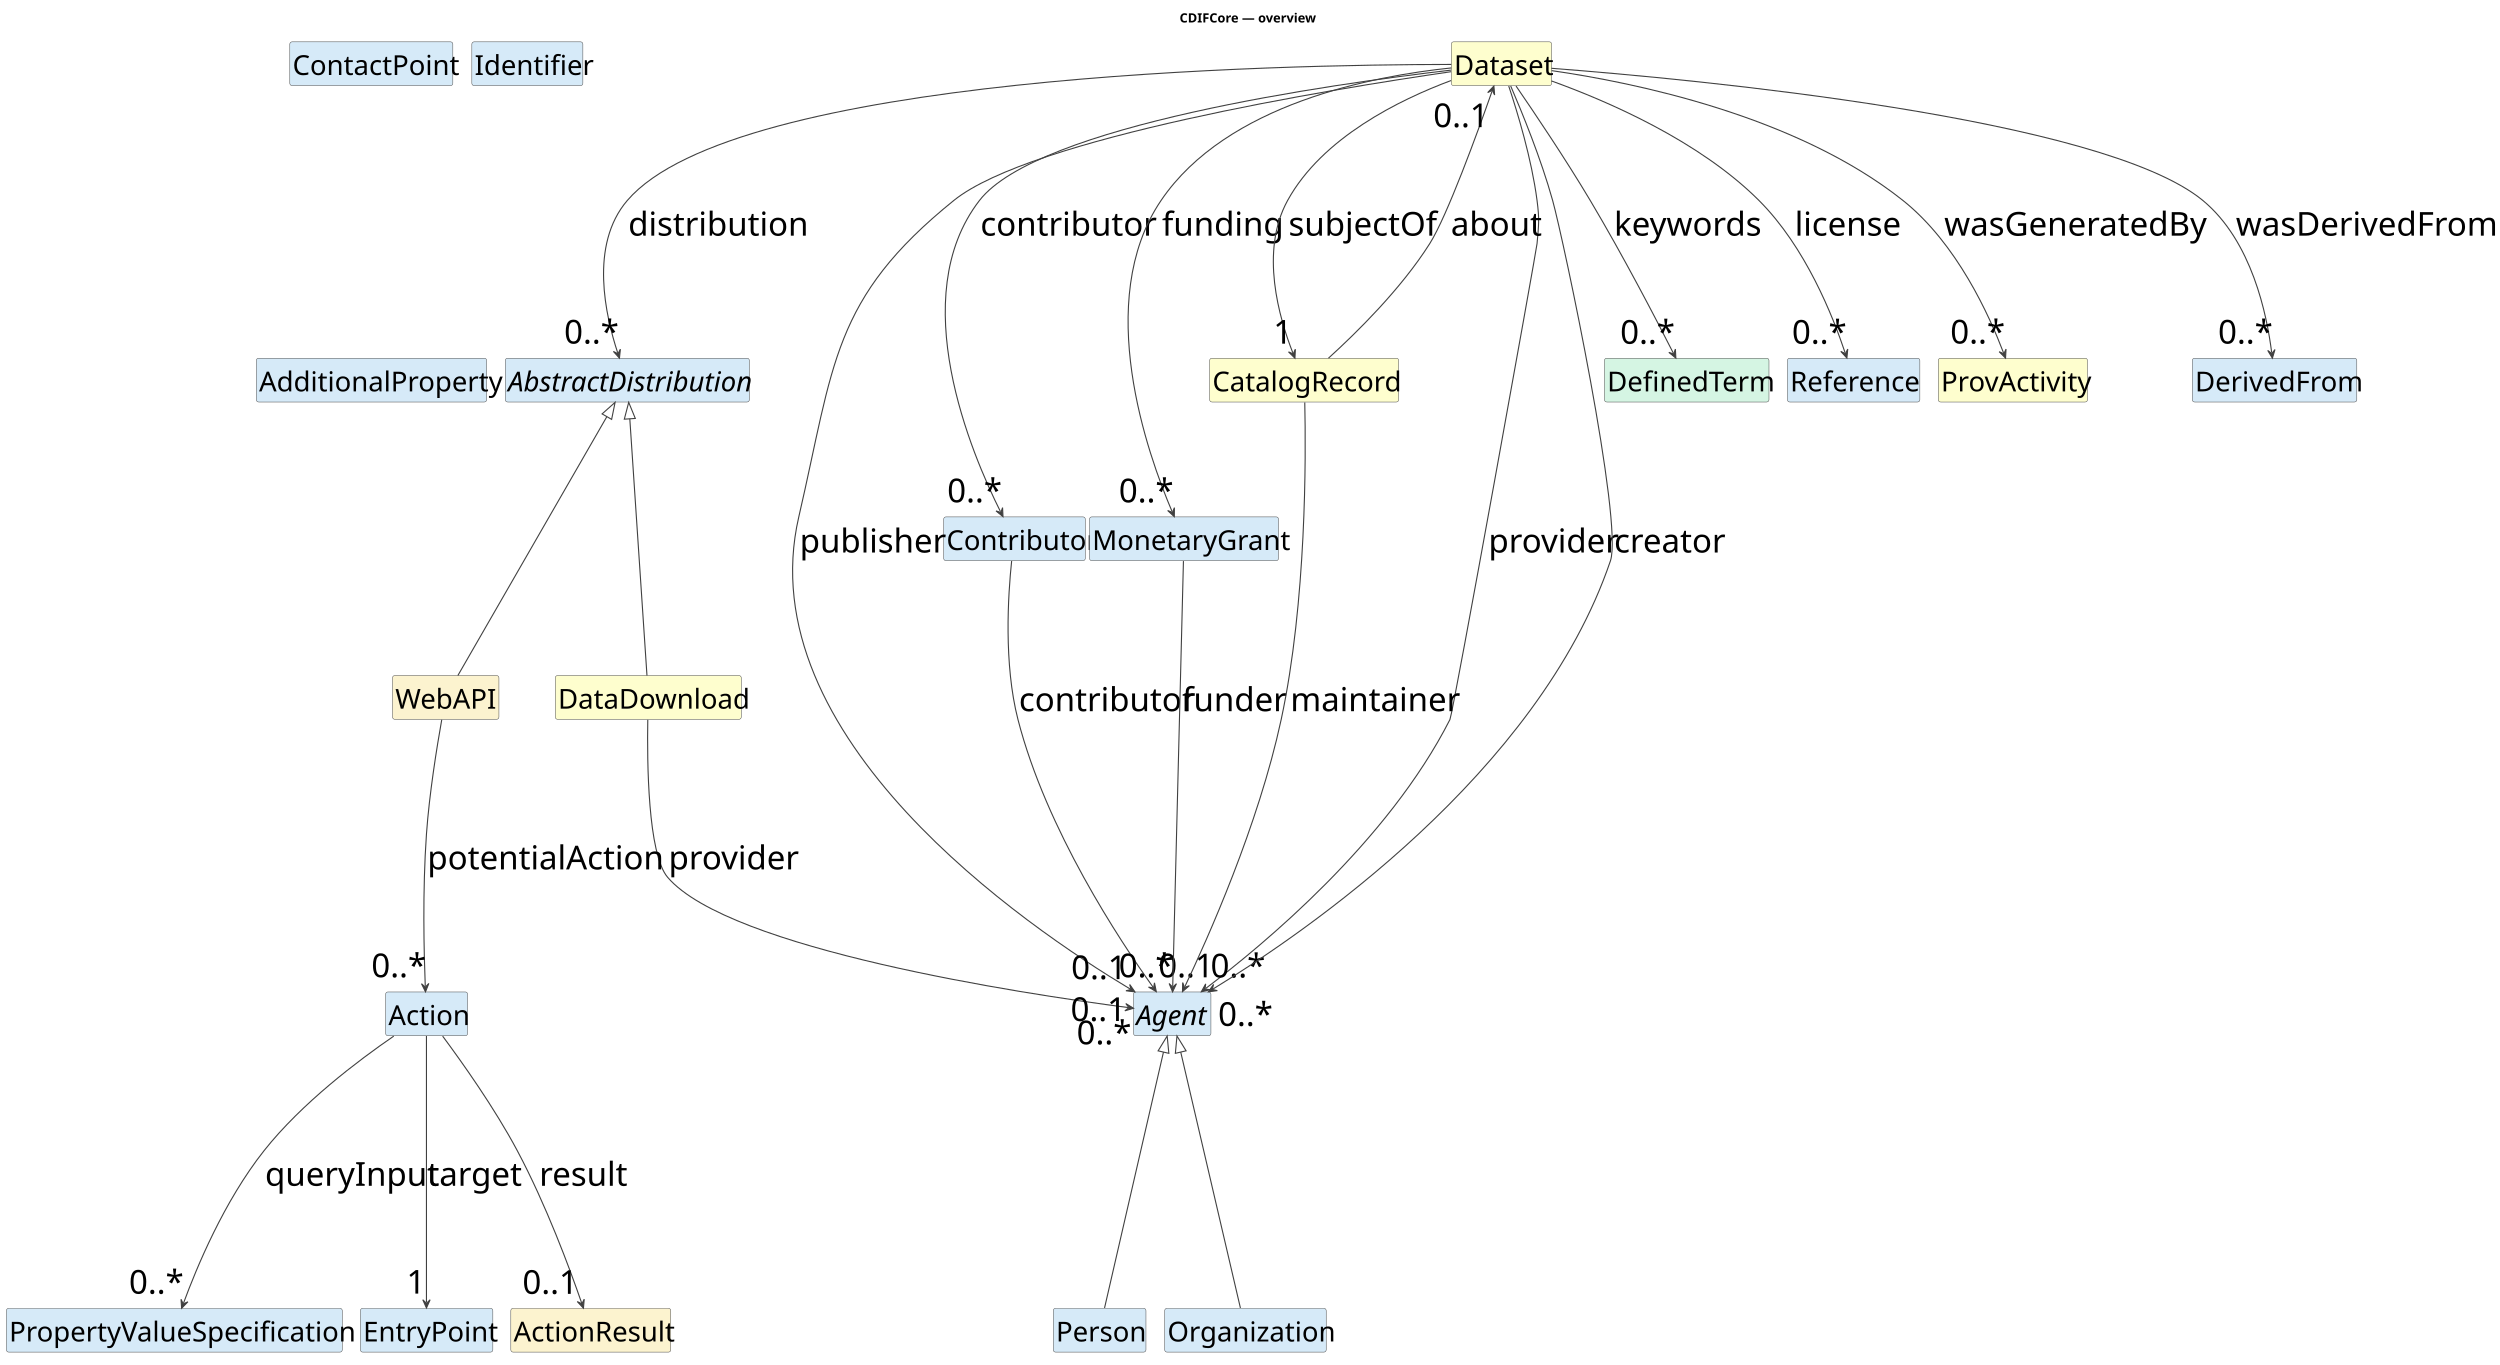
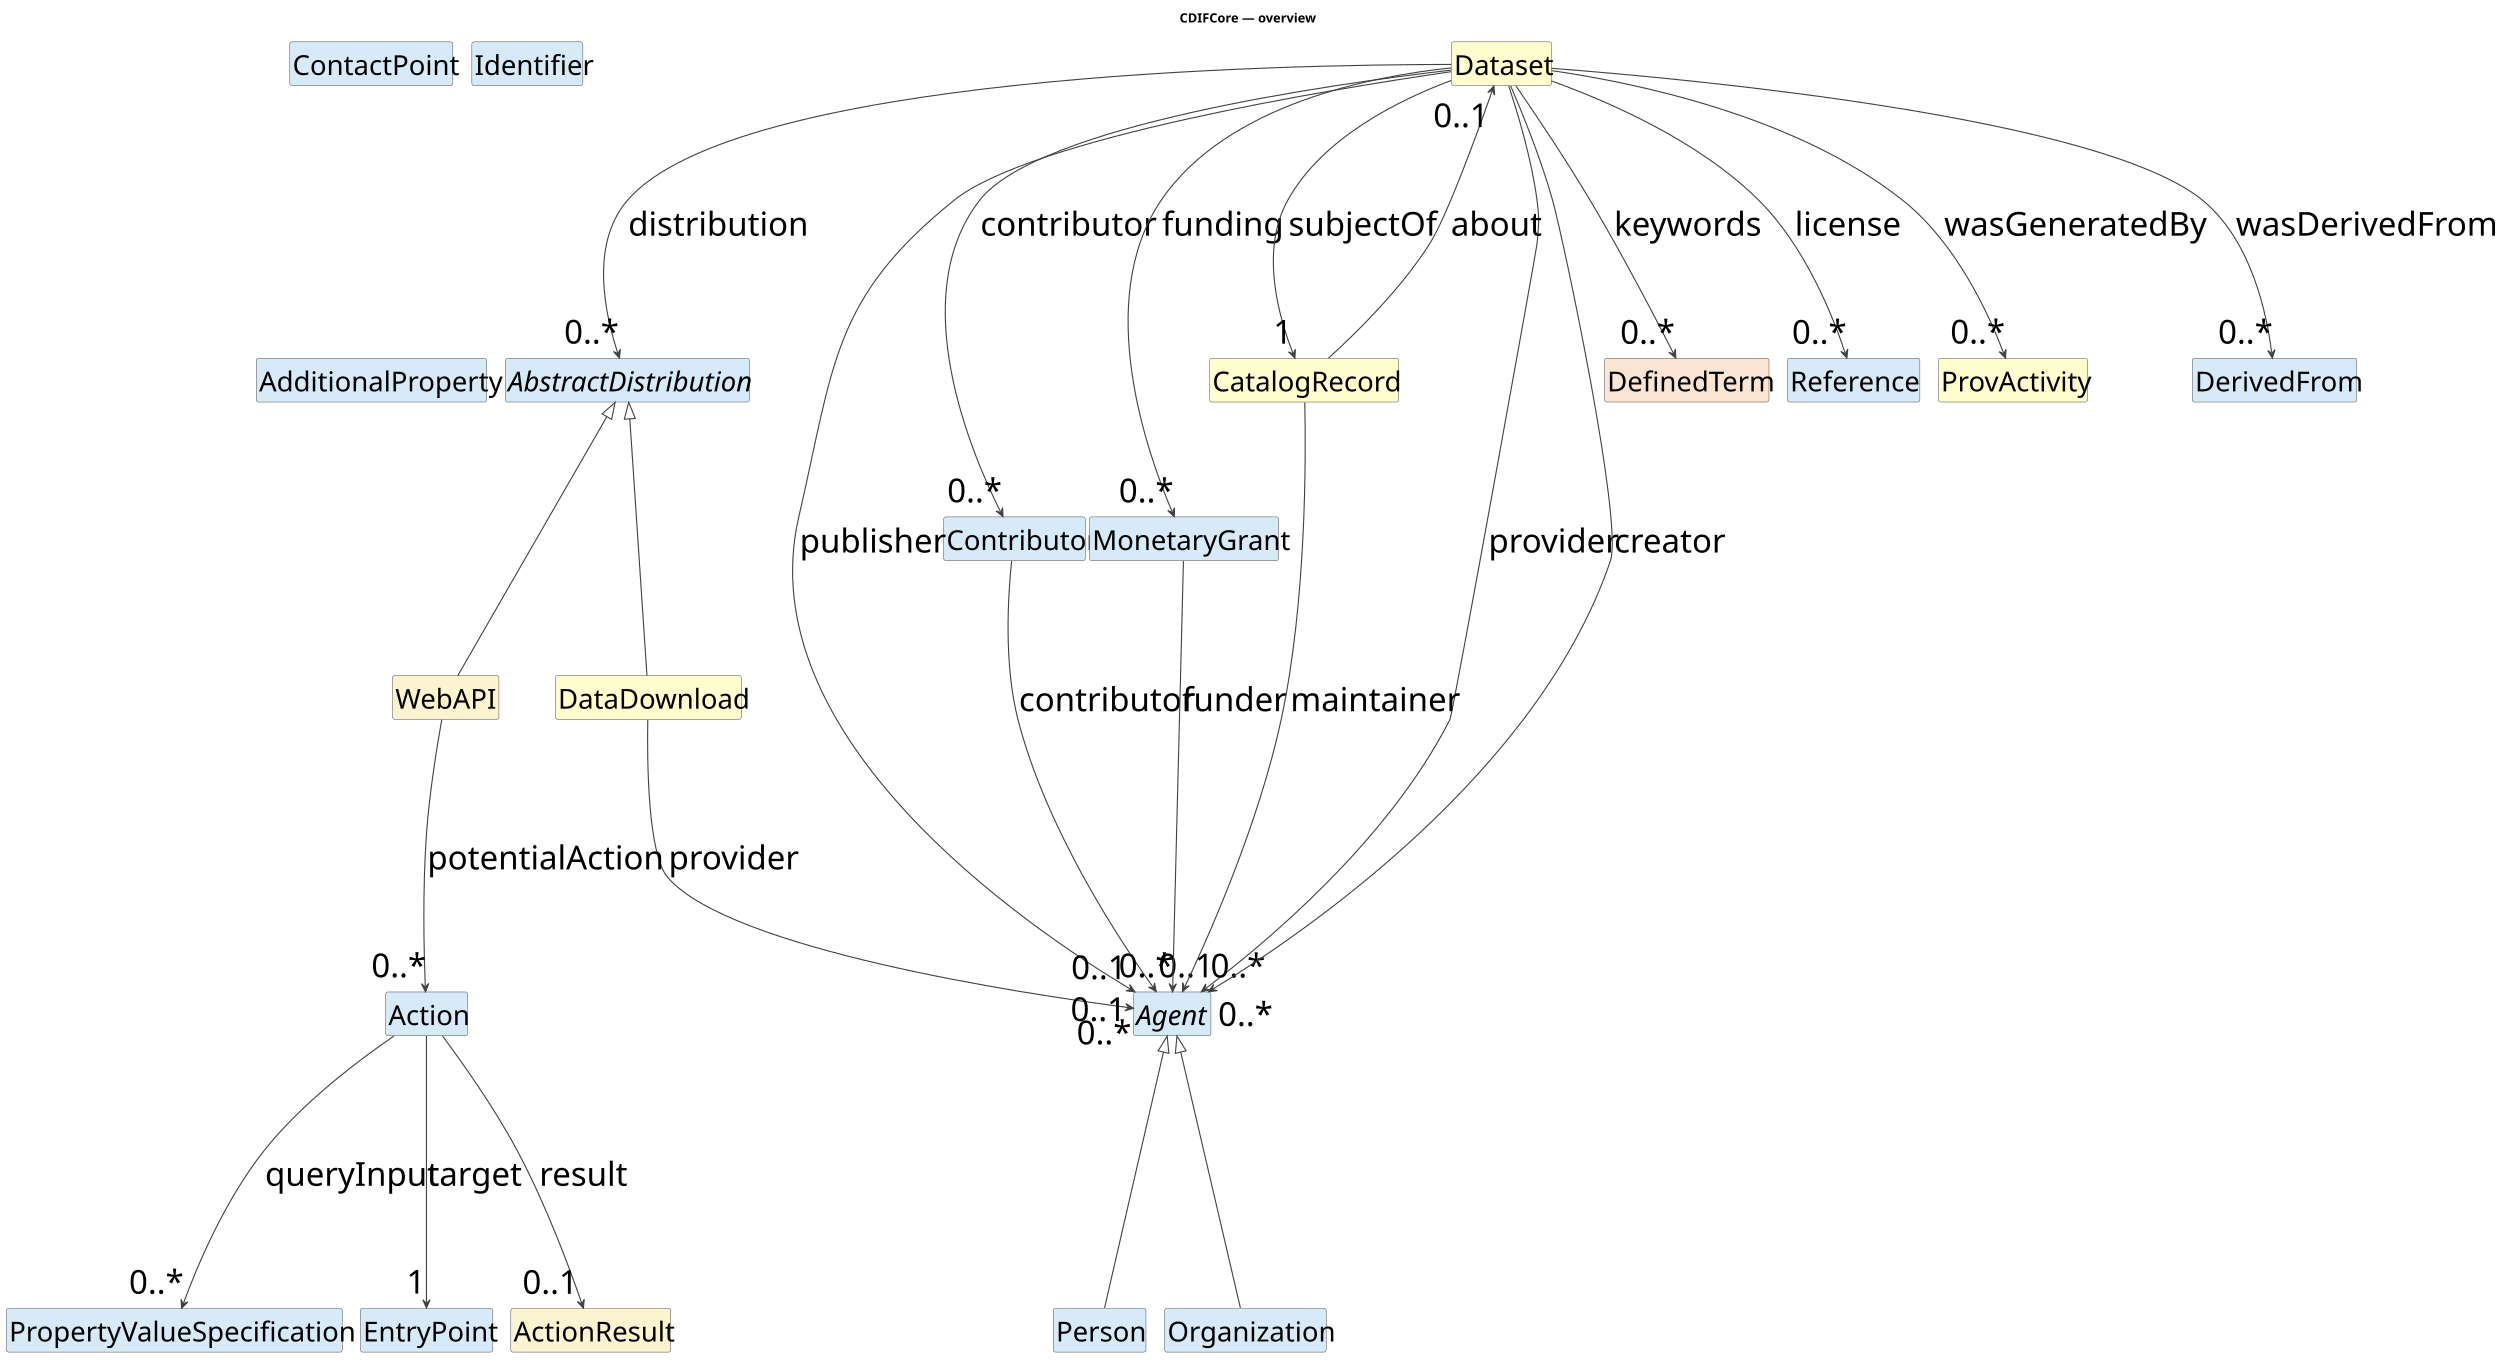
<svg xmlns="http://www.w3.org/2000/svg" contentStyleType="text/css" data-diagram-type="CLASS" height="1488px" preserveAspectRatio="none" style="width:2726px;height:1488px;background:#FFFFFF;" version="1.1" viewBox="0 0 2726 1488" width="2726px" zoomAndPan="magnify">
  <defs />
  <g>
    <g class="title" data-source-line="1">
      <text fill="#000000" font-family="sans-serif" font-size="14" font-weight="700" lengthAdjust="spacing" textLength="146.699" x="1286.179" y="24.533">CDIFCore — overview</text>
    </g>
    <g class="entity" data-qualified-name="Dataset" data-source-line="16" id="ent0002">
      <rect fill="#FEFECE" height="47.734" rx="2.5" ry="2.5" style="stroke:#404040;stroke-width:0.5;" width="109.389" x="1582.5" y="45.609" />
      <text fill="#000000" font-family="sans-serif" font-size="30" lengthAdjust="spacing" textLength="103.389" x="1585.5" y="81.752">Dataset</text>
    </g>
    <g class="entity" data-qualified-name="AbstractDistribution" data-source-line="17" id="ent0003">
      <rect fill="#D6EAF8" height="47.734" rx="2.5" ry="2.5" style="stroke:#404040;stroke-width:0.5;" width="266.098" x="551" y="390.609" />
      <text fill="#000000" font-family="sans-serif" font-size="30" font-style="italic" lengthAdjust="spacing" textLength="260.098" x="554" y="426.752">AbstractDistribution</text>
    </g>
    <g class="entity" data-qualified-name="DataDownload" data-source-line="18" id="ent0004">
      <rect fill="#FEFECE" height="47.734" rx="2.5" ry="2.5" style="stroke:#404040;stroke-width:0.5;" width="202.787" x="605.5" y="736.609" />
      <text fill="#000000" font-family="sans-serif" font-size="30" lengthAdjust="spacing" textLength="196.787" x="608.5" y="772.752">DataDownload</text>
    </g>
    <g class="entity" data-qualified-name="WebAPI" data-source-line="19" id="ent0005">
      <rect fill="#FCF3CF" height="47.734" rx="2.5" ry="2.5" style="stroke:#404040;stroke-width:0.5;" width="116.039" x="428" y="736.609" />
      <text fill="#000000" font-family="sans-serif" font-size="30" lengthAdjust="spacing" textLength="110.039" x="431" y="772.752">WebAPI</text>
    </g>
    <g class="entity" data-qualified-name="Action" data-source-line="20" id="ent0006">
      <rect fill="#D6EAF8" height="47.734" rx="2.5" ry="2.5" style="stroke:#404040;stroke-width:0.5;" width="89.379" x="420.5" y="1081.609" />
      <text fill="#000000" font-family="sans-serif" font-size="30" lengthAdjust="spacing" textLength="83.379" x="423.5" y="1117.752">Action</text>
    </g>
    <g class="entity" data-qualified-name="EntryPoint" data-source-line="21" id="ent0007">
      <rect fill="#D6EAF8" height="47.734" rx="2.5" ry="2.5" style="stroke:#404040;stroke-width:0.5;" width="144.398" x="393" y="1426.609" />
      <text fill="#000000" font-family="sans-serif" font-size="30" lengthAdjust="spacing" textLength="138.398" x="396" y="1462.752">EntryPoint</text>
    </g>
    <g class="entity" data-qualified-name="ActionResult" data-source-line="22" id="ent0008">
      <rect fill="#FCF3CF" height="47.734" rx="2.5" ry="2.5" style="stroke:#404040;stroke-width:0.5;" width="174.413" x="557" y="1426.609" />
      <text fill="#000000" font-family="sans-serif" font-size="30" lengthAdjust="spacing" textLength="168.413" x="560" y="1462.752">ActionResult</text>
    </g>
    <g class="entity" data-qualified-name="PropertyValueSpecification" data-source-line="23" id="ent0009">
      <rect fill="#D6EAF8" height="47.734" rx="2.5" ry="2.5" style="stroke:#404040;stroke-width:0.5;" width="366.205" x="7" y="1426.609" />
      <text fill="#000000" font-family="sans-serif" font-size="30" lengthAdjust="spacing" textLength="360.205" x="10" y="1462.752">PropertyValueSpecification</text>
    </g>
    <g class="entity" data-qualified-name="Agent" data-source-line="24" id="ent0010">
      <rect fill="#D6EAF8" height="47.734" rx="2.5" ry="2.5" style="stroke:#404040;stroke-width:0.5;" width="84.398" x="1236" y="1081.609" />
      <text fill="#000000" font-family="sans-serif" font-size="30" font-style="italic" lengthAdjust="spacing" textLength="78.398" x="1239" y="1117.752">Agent</text>
    </g>
    <g class="entity" data-qualified-name="Person" data-source-line="25" id="ent0011">
      <rect fill="#D6EAF8" height="47.734" rx="2.5" ry="2.5" style="stroke:#404040;stroke-width:0.5;" width="101.054" x="1148.5" y="1426.609" />
      <text fill="#000000" font-family="sans-serif" font-size="30" lengthAdjust="spacing" textLength="95.054" x="1151.5" y="1462.752">Person</text>
    </g>
    <g class="entity" data-qualified-name="ContactPoint" data-source-line="26" id="ent0012">
      <rect fill="#D6EAF8" height="47.734" rx="2.5" ry="2.5" style="stroke:#404040;stroke-width:0.5;" width="177.768" x="316" y="45.609" />
      <text fill="#000000" font-family="sans-serif" font-size="30" lengthAdjust="spacing" textLength="171.768" x="319" y="81.752">ContactPoint</text>
    </g>
    <g class="entity" data-qualified-name="Organization" data-source-line="27" id="ent0013">
      <rect fill="#D6EAF8" height="47.734" rx="2.5" ry="2.5" style="stroke:#404040;stroke-width:0.5;" width="176.098" x="1270" y="1426.609" />
      <text fill="#000000" font-family="sans-serif" font-size="30" lengthAdjust="spacing" textLength="170.098" x="1273" y="1462.752">Organization</text>
    </g>
    <g class="entity" data-qualified-name="Contributor" data-source-line="28" id="ent0014">
      <rect fill="#D6EAF8" height="47.734" rx="2.5" ry="2.5" style="stroke:#404040;stroke-width:0.5;" width="154.403" x="1029" y="563.609" />
      <text fill="#000000" font-family="sans-serif" font-size="30" lengthAdjust="spacing" textLength="148.403" x="1032" y="599.752">Contributor</text>
    </g>
    <g class="entity" data-qualified-name="DefinedTerm" data-source-line="29" id="ent0015">
-       <rect fill="#D5F5E3" height="47.734" rx="2.5" ry="2.5" style="stroke:#404040;stroke-width:0.5;" width="179.394" x="1749.5" y="390.609" />
+       <rect fill="#FAE5D3" height="47.734" rx="2.5" ry="2.5" style="stroke:#404040;stroke-width:0.5;" width="179.394" x="1749.5" y="390.609" />
      <text fill="#000000" font-family="sans-serif" font-size="30" lengthAdjust="spacing" textLength="173.394" x="1752.5" y="426.752">DefinedTerm</text>
    </g>
    <g class="entity" data-qualified-name="Identifier" data-source-line="30" id="ent0016">
      <rect fill="#D6EAF8" height="47.734" rx="2.5" ry="2.5" style="stroke:#404040;stroke-width:0.5;" width="121.064" x="514.5" y="45.609" />
      <text fill="#000000" font-family="sans-serif" font-size="30" lengthAdjust="spacing" textLength="115.064" x="517.5" y="81.752">Identifier</text>
    </g>
    <g class="entity" data-qualified-name="AdditionalProperty" data-source-line="31" id="ent0017">
      <rect fill="#D6EAF8" height="47.734" rx="2.5" ry="2.5" style="stroke:#404040;stroke-width:0.5;" width="251.142" x="279.5" y="390.609" />
      <text fill="#000000" font-family="sans-serif" font-size="30" lengthAdjust="spacing" textLength="245.142" x="282.5" y="426.752">AdditionalProperty</text>
    </g>
    <g class="entity" data-qualified-name="Reference" data-source-line="32" id="ent0018">
      <rect fill="#D6EAF8" height="47.734" rx="2.5" ry="2.5" style="stroke:#404040;stroke-width:0.5;" width="144.413" x="1949" y="390.609" />
      <text fill="#000000" font-family="sans-serif" font-size="30" lengthAdjust="spacing" textLength="138.413" x="1952" y="426.752">Reference</text>
    </g>
    <g class="entity" data-qualified-name="MonetaryGrant" data-source-line="33" id="ent0019">
      <rect fill="#D6EAF8" height="47.734" rx="2.5" ry="2.5" style="stroke:#404040;stroke-width:0.5;" width="206.083" x="1188" y="563.609" />
      <text fill="#000000" font-family="sans-serif" font-size="30" lengthAdjust="spacing" textLength="200.083" x="1191" y="599.752">MonetaryGrant</text>
    </g>
    <g class="entity" data-qualified-name="ProvActivity" data-source-line="34" id="ent0020">
      <rect fill="#FEFECE" height="47.734" rx="2.5" ry="2.5" style="stroke:#404040;stroke-width:0.5;" width="162.694" x="2113.5" y="390.609" />
      <text fill="#000000" font-family="sans-serif" font-size="30" lengthAdjust="spacing" textLength="156.694" x="2116.5" y="426.752">ProvActivity</text>
    </g>
    <g class="entity" data-qualified-name="DerivedFrom" data-source-line="35" id="ent0021">
      <rect fill="#D6EAF8" height="47.734" rx="2.5" ry="2.5" style="stroke:#404040;stroke-width:0.5;" width="179.364" x="2390.5" y="390.609" />
      <text fill="#000000" font-family="sans-serif" font-size="30" lengthAdjust="spacing" textLength="173.364" x="2393.5" y="426.752">DerivedFrom</text>
    </g>
    <g class="entity" data-qualified-name="CatalogRecord" data-source-line="36" id="ent0022">
      <rect fill="#FEFECE" height="47.734" rx="2.5" ry="2.5" style="stroke:#404040;stroke-width:0.5;" width="206.112" x="1319" y="390.609" />
      <text fill="#000000" font-family="sans-serif" font-size="30" lengthAdjust="spacing" textLength="200.112" x="1322" y="426.752">CatalogRecord</text>
    </g>
    <g class="link" data-entity-1="ent0003" data-entity-2="ent0004" data-link-type="extension" data-source-line="37" id="lnk23">
      <path codeLine="37" d="M686.741,456.669 C690.931,519.339 701.28,674.059 705.46,736.609" fill="none" id="AbstractDistribution-backto-DataDownload" style="stroke:#404040;stroke-width:1.2;" />
      <polygon fill="none" points="685.54,438.709,680.754,457.07,692.727,456.269,685.54,438.709" style="stroke:#404040;stroke-width:1.2;" />
    </g>
    <g class="link" data-entity-1="ent0003" data-entity-2="ent0005" data-link-type="extension" data-source-line="38" id="lnk24">
      <path codeLine="38" d="M661.721,454.31 C625.651,516.98 535.24,674.059 499.24,736.609" fill="none" id="AbstractDistribution-backto-WebAPI" style="stroke:#404040;stroke-width:1.2;" />
      <polygon fill="none" points="670.7,438.709,656.521,451.317,666.921,457.303,670.7,438.709" style="stroke:#404040;stroke-width:1.2;" />
    </g>
    <g class="link" data-entity-1="ent0010" data-entity-2="ent0011" data-link-type="extension" data-source-line="39" id="lnk25">
      <path codeLine="39" d="M1268.652,1147.19 C1254.302,1209.521 1218.84,1363.479 1204.39,1426.219" fill="none" id="Agent-backto-Person" style="stroke:#404040;stroke-width:1.2;" />
      <polygon fill="none" points="1272.69,1129.649,1262.804,1145.844,1274.499,1148.537,1272.69,1129.649" style="stroke:#404040;stroke-width:1.2;" />
    </g>
    <g class="link" data-entity-1="ent0010" data-entity-2="ent0013" data-link-type="extension" data-source-line="40" id="lnk26">
      <path codeLine="40" d="M1287.459,1147.179 C1301.999,1209.509 1337.91,1363.479 1352.54,1426.219" fill="none" id="Agent-backto-Organization" style="stroke:#404040;stroke-width:1.2;" />
      <polygon fill="none" points="1283.37,1129.649,1281.616,1148.542,1293.302,1145.816,1283.37,1129.649" style="stroke:#404040;stroke-width:1.2;" />
    </g>
    <g class="link" data-entity-1="ent0002" data-entity-2="ent0010" data-link-type="dependency" data-source-line="41" id="lnk27">
      <path codeLine="41" d="M1645.11,93.819 C1654.72,122.649 1670.16,173.549 1676,218.609 C1678.68,239.329 1677.89,244.809 1676,265.609 C1675.34,272.909 1584.32,778.079 1581,784.609 C1513.49,917.649 1377.805,1030.06 1314.695,1077.8" fill="none" id="Dataset-to-Agent" style="stroke:#404040;stroke-width:1.2;" />
      <polygon fill="#404040" points="1309.91,1081.419,1319.501,1079.18,1313.898,1078.403,1314.675,1072.8,1309.91,1081.419" style="stroke:#404040;stroke-width:1.2;" />
      <text fill="#000000" font-family="sans-serif" font-size="36" lengthAdjust="spacing" textLength="130.06" x="1623" y="602.481">provider</text>
      <text fill="#000000" font-family="sans-serif" font-size="36" lengthAdjust="spacing" textLength="54.035" x="1320.004" y="1065.813">0..*</text>
    </g>
    <g class="link" data-entity-1="ent0002" data-entity-2="ent0010" data-link-type="dependency" data-source-line="43" id="lnk29">
      <path codeLine="43" d="M1647.26,93.749 C1659.66,122.519 1680.42,173.349 1693,218.609 C1704.85,261.219 1770.23,569.739 1756,611.609 C1677.29,843.299 1422.649,1017.249 1322.749,1078.349" fill="none" id="Dataset-to-Agent-1" style="stroke:#404040;stroke-width:1.2;" />
      <polygon fill="#404040" points="1317.63,1081.479,1327.395,1080.196,1321.896,1078.871,1323.221,1073.371,1317.63,1081.479" style="stroke:#404040;stroke-width:1.2;" />
      <text fill="#000000" font-family="sans-serif" font-size="36" lengthAdjust="spacing" textLength="112.043" x="1760" y="602.481">creator</text>
      <text fill="#000000" font-family="sans-serif" font-size="36" lengthAdjust="spacing" textLength="54.035" x="1328.22" y="1118.634">0..*</text>
    </g>
    <g class="link" data-entity-1="ent0002" data-entity-2="ent0010" data-link-type="dependency" data-source-line="45" id="lnk31">
      <path codeLine="45" d="M1582.16,78.189 C1451.12,97.229 1124.44,150.449 1040,218.609 C907.14,325.859 909.55,397.279 871,563.609 C815.34,803.769 1118.964,1010.485 1232.354,1078.445" fill="none" id="Dataset-to-Agent-2" style="stroke:#404040;stroke-width:1.2;" />
      <polygon fill="#404040" points="1237.5,1081.529,1231.837,1073.472,1233.211,1078.959,1227.724,1080.334,1237.5,1081.529" style="stroke:#404040;stroke-width:1.2;" />
      <text fill="#000000" font-family="sans-serif" font-size="36" lengthAdjust="spacing" textLength="146.092" x="872" y="602.481">publisher</text>
      <text fill="#000000" font-family="sans-serif" font-size="36" lengthAdjust="spacing" textLength="60.047" x="1168.003" y="1067.678">0..1</text>
    </g>
    <g class="link" data-entity-1="ent0002" data-entity-2="ent0003" data-link-type="dependency" data-source-line="42" id="lnk28">
      <path codeLine="42" d="M1582.45,70.259 C1397.84,70.359 801.51,81.439 684,218.609 C642.37,267.199 660.333,344.631 673.573,384.821" fill="none" id="Dataset-to-AbstractDistribution" style="stroke:#404040;stroke-width:1.2;" />
      <polygon fill="#404040" points="675.45,390.519,676.433,380.72,673.885,385.77,668.835,383.223,675.45,390.519" style="stroke:#404040;stroke-width:1.2;" />
      <text fill="#000000" font-family="sans-serif" font-size="36" lengthAdjust="spacing" textLength="174.094" x="685" y="256.981">distribution</text>
      <text fill="#000000" font-family="sans-serif" font-size="36" lengthAdjust="spacing" textLength="54.035" x="615.112" y="374.64">0..*</text>
    </g>
    <g class="link" data-entity-1="ent0002" data-entity-2="ent0014" data-link-type="dependency" data-source-line="44" id="lnk30">
      <path codeLine="44" d="M1582.08,76.469 C1452.03,91.609 1131.37,136.649 1068,218.609 C986.48,324.049 1059.392,494.965 1090.962,557.975" fill="none" id="Dataset-to-Contributor" style="stroke:#404040;stroke-width:1.2;" />
      <polygon fill="#404040" points="1093.65,563.339,1093.195,553.501,1091.41,558.869,1086.042,557.085,1093.65,563.339" style="stroke:#404040;stroke-width:1.2;" />
      <text fill="#000000" font-family="sans-serif" font-size="36" lengthAdjust="spacing" textLength="170.086" x="1069" y="256.981">contributor</text>
      <text fill="#000000" font-family="sans-serif" font-size="36" lengthAdjust="spacing" textLength="54.035" x="1032.855" y="547.719">0..*</text>
    </g>
    <g class="link" data-entity-1="ent0002" data-entity-2="ent0019" data-link-type="dependency" data-source-line="46" id="lnk32">
      <path codeLine="46" d="M1582.45,74.079 C1497.92,82.739 1337.58,112.989 1266,218.609 C1191.63,328.339 1251.523,495.702 1278.073,557.862" fill="none" id="Dataset-to-MonetaryGrant" style="stroke:#404040;stroke-width:1.2;" />
      <polygon fill="#404040" points="1280.43,563.379,1280.573,553.532,1278.466,558.781,1273.216,556.674,1280.43,563.379" style="stroke:#404040;stroke-width:1.2;" />
      <text fill="#000000" font-family="sans-serif" font-size="36" lengthAdjust="spacing" textLength="118.107" x="1267" y="256.981">funding</text>
      <text fill="#000000" font-family="sans-serif" font-size="36" lengthAdjust="spacing" textLength="54.035" x="1219.968" y="547.766">0..*</text>
    </g>
    <g class="link" data-entity-1="ent0002" data-entity-2="ent0020" data-link-type="dependency" data-source-line="47" id="lnk33">
      <path codeLine="47" d="M1691.86,76.999 C1780.87,89.819 1958.53,125.859 2075,218.609 C2133.93,265.529 2169.235,344.232 2184.705,384.862" fill="none" id="Dataset-to-ProvActivity" style="stroke:#404040;stroke-width:1.2;" />
      <polygon fill="#404040" points="2186.84,390.469,2187.376,380.635,2185.061,385.797,2179.899,383.482,2186.84,390.469" style="stroke:#404040;stroke-width:1.2;" />
      <text fill="#000000" font-family="sans-serif" font-size="36" lengthAdjust="spacing" textLength="276.152" x="2120" y="256.981">wasGeneratedBy</text>
      <text fill="#000000" font-family="sans-serif" font-size="36" lengthAdjust="spacing" textLength="54.035" x="2126.608" y="374.581">0..*</text>
    </g>
    <g class="link" data-entity-1="ent0002" data-entity-2="ent0021" data-link-type="dependency" data-source-line="48" id="lnk34">
      <path codeLine="48" d="M1691.62,74.459 C1847.88,86.499 2292.52,128.119 2402,218.609 C2455.54,262.859 2471.838,343.277 2477.058,384.587" fill="none" id="Dataset-to-DerivedFrom" style="stroke:#404040;stroke-width:1.2;" />
      <polygon fill="#404040" points="2477.81,390.539,2480.65,381.109,2477.183,385.579,2472.713,382.112,2477.81,390.539" style="stroke:#404040;stroke-width:1.2;" />
      <text fill="#000000" font-family="sans-serif" font-size="36" lengthAdjust="spacing" textLength="272.057" x="2438" y="256.981">wasDerivedFrom</text>
      <text fill="#000000" font-family="sans-serif" font-size="36" lengthAdjust="spacing" textLength="54.035" x="2418.581" y="374.664">0..*</text>
    </g>
    <g class="link" data-entity-1="ent0002" data-entity-2="ent0022" data-link-type="dependency" data-source-line="49" id="lnk35">
      <path codeLine="49" d="M1582.24,87.809 C1526.05,108.739 1441.67,150.049 1404,218.609 C1373.47,274.179 1394.779,346.694 1409.799,384.994" fill="none" id="Dataset-to-CatalogRecord" style="stroke:#404040;stroke-width:1.2;" />
      <polygon fill="#404040" points="1411.99,390.579,1412.428,380.74,1410.165,385.925,1404.98,383.661,1411.99,390.579" style="stroke:#404040;stroke-width:1.2;" />
      <text fill="#000000" font-family="sans-serif" font-size="36" lengthAdjust="spacing" textLength="152.068" x="1405" y="256.981">subjectOf</text>
      <text fill="#000000" font-family="sans-serif" font-size="36" lengthAdjust="spacing" textLength="20.021" x="1388.418" y="374.711">1</text>
    </g>
    <g class="link" data-entity-1="ent0022" data-entity-2="ent0002" data-link-type="dependency" data-source-line="59" id="lnk45">
      <path codeLine="59" d="M1448.56,390.549 C1478.68,363.249 1527.67,315.179 1559,265.609 C1577.95,235.639 1611.136,144.308 1626.946,99.438" fill="none" id="CatalogRecord-to-Dataset" style="stroke:#404040;stroke-width:1.2;" />
      <polygon fill="#404040" points="1628.94,93.779,1622.176,100.939,1627.278,98.495,1629.722,103.597,1628.94,93.779" style="stroke:#404040;stroke-width:1.2;" />
      <text fill="#000000" font-family="sans-serif" font-size="36" lengthAdjust="spacing" textLength="90.088" x="1582" y="256.981">about</text>
      <text fill="#000000" font-family="sans-serif" font-size="36" lengthAdjust="spacing" textLength="60.047" x="1562.847" y="138.632">0..1</text>
    </g>
    <g class="link" data-entity-1="ent0002" data-entity-2="ent0015" data-link-type="dependency" data-source-line="50" id="lnk36">
      <path codeLine="50" d="M1653.09,93.799 C1672.87,122.599 1707.12,173.469 1734,218.609 C1770.2,279.399 1805.883,348.19 1824.623,385.09" fill="none" id="Dataset-to-DefinedTerm" style="stroke:#404040;stroke-width:1.2;" />
      <polygon fill="#404040" points="1827.34,390.439,1826.831,380.604,1825.076,385.981,1819.698,384.226,1827.34,390.439" style="stroke:#404040;stroke-width:1.2;" />
      <text fill="#000000" font-family="sans-serif" font-size="36" lengthAdjust="spacing" textLength="152.051" x="1760" y="256.981">keywords</text>
      <text fill="#000000" font-family="sans-serif" font-size="36" lengthAdjust="spacing" textLength="54.035" x="1766.665" y="374.836">0..*</text>
    </g>
    <g class="link" data-entity-1="ent0002" data-entity-2="ent0018" data-link-type="dependency" data-source-line="51" id="lnk37">
      <path codeLine="51" d="M1691.65,88.239 C1753.12,110.379 1852.85,153.539 1918,218.609 C1968.93,269.479 1998.698,345.109 2011.938,384.719" fill="none" id="Dataset-to-Reference" style="stroke:#404040;stroke-width:1.2;" />
      <polygon fill="#404040" points="2013.84,390.409,2014.781,380.606,2012.255,385.667,2007.193,383.142,2013.84,390.409" style="stroke:#404040;stroke-width:1.2;" />
      <text fill="#000000" font-family="sans-serif" font-size="36" lengthAdjust="spacing" textLength="112.061" x="1957" y="256.981">license</text>
      <text fill="#000000" font-family="sans-serif" font-size="36" lengthAdjust="spacing" textLength="54.035" x="1953.936" y="374.801">0..*</text>
    </g>
    <g class="link" data-entity-1="ent0004" data-entity-2="ent0010" data-link-type="dependency" data-source-line="52" id="lnk38">
      <path codeLine="52" d="M706.34,784.899 C705.53,830.929 706.37,931.319 728,956.609 C795.17,1035.129 1113.301,1083.308 1230.031,1098.638" fill="none" id="DataDownload-to-Agent" style="stroke:#404040;stroke-width:1.2;" />
      <polygon fill="#404040" points="1235.98,1099.419,1227.578,1094.282,1231.023,1098.768,1226.536,1102.213,1235.98,1099.419" style="stroke:#404040;stroke-width:1.2;" />
      <text fill="#000000" font-family="sans-serif" font-size="36" lengthAdjust="spacing" textLength="130.06" x="729" y="947.981">provider</text>
      <text fill="#000000" font-family="sans-serif" font-size="36" lengthAdjust="spacing" textLength="54.035" x="1173.979" y="1138.708">0..*</text>
    </g>
    <g class="link" data-entity-1="ent0005" data-entity-2="ent0006" data-link-type="dependency" data-source-line="53" id="lnk39">
      <path codeLine="53" d="M481.67,784.829 C476.49,813.879 468.13,865.209 465,909.609 C460.63,971.579 462.286,1038.904 463.716,1075.464" fill="none" id="WebAPI-to-Action" style="stroke:#404040;stroke-width:1.2;" />
      <polygon fill="#404040" points="463.95,1081.459,467.595,1072.31,463.755,1076.463,459.601,1072.623,463.95,1081.459" style="stroke:#404040;stroke-width:1.2;" />
      <text fill="#000000" font-family="sans-serif" font-size="36" lengthAdjust="spacing" textLength="236.162" x="466" y="947.981">potentialAction</text>
      <text fill="#000000" font-family="sans-serif" font-size="36" lengthAdjust="spacing" textLength="54.035" x="404.923" y="1065.57">0..*</text>
    </g>
    <g class="link" data-entity-1="ent0006" data-entity-2="ent0007" data-link-type="dependency" data-source-line="54" id="lnk40">
      <path codeLine="54" d="M465,1129.649 C465,1191.979 465,1357.479 465,1420.219" fill="none" id="Action-to-EntryPoint" style="stroke:#404040;stroke-width:1.2;" />
      <polygon fill="#404040" points="465,1426.219,469,1417.219,465,1421.219,461,1417.219,465,1426.219" style="stroke:#404040;stroke-width:1.2;" />
      <text fill="#000000" font-family="sans-serif" font-size="36" lengthAdjust="spacing" textLength="92.057" x="466" y="1292.98">target</text>
      <text fill="#000000" font-family="sans-serif" font-size="36" lengthAdjust="spacing" textLength="20.021" x="443.249" y="1410.578">1</text>
    </g>
    <g class="link" data-entity-1="ent0006" data-entity-2="ent0008" data-link-type="dependency" data-source-line="55" id="lnk41">
      <path codeLine="55" d="M482.65,1129.789 C503.74,1158.179 539.29,1208.229 564,1254.609 C595.74,1314.199 621.315,1383.51 634.225,1420.75" fill="none" id="Action-to-ActionResult" style="stroke:#404040;stroke-width:1.2;" />
      <polygon fill="#404040" points="636.19,1426.419,637.021,1416.606,634.552,1421.695,629.463,1419.226,636.19,1426.419" style="stroke:#404040;stroke-width:1.2;" />
      <text fill="#000000" font-family="sans-serif" font-size="36" lengthAdjust="spacing" textLength="88.031" x="588" y="1292.98">result</text>
      <text fill="#000000" font-family="sans-serif" font-size="36" lengthAdjust="spacing" textLength="60.047" x="569.66" y="1410.813">0..1</text>
    </g>
    <g class="link" data-entity-1="ent0006" data-entity-2="ent0009" data-link-type="dependency" data-source-line="56" id="lnk42">
      <path codeLine="56" d="M429.36,1129.779 C390.71,1156.299 329.04,1202.809 288,1254.609 C244.12,1309.999 214.233,1382.549 200.113,1420.909" fill="none" id="Action-to-PropertyValueSpecification" style="stroke:#404040;stroke-width:1.2;" />
      <polygon fill="#404040" points="198.04,1426.539,204.903,1419.475,199.767,1421.847,197.395,1416.712,198.04,1426.539" style="stroke:#404040;stroke-width:1.2;" />
      <text fill="#000000" font-family="sans-serif" font-size="36" lengthAdjust="spacing" textLength="170.121" x="289" y="1292.98">queryInput</text>
      <text fill="#000000" font-family="sans-serif" font-size="36" lengthAdjust="spacing" textLength="54.035" x="140.648" y="1410.664">0..*</text>
    </g>
    <g class="link" data-entity-1="ent0014" data-entity-2="ent0010" data-link-type="dependency" data-source-line="57" id="lnk43">
      <path codeLine="57" d="M1103.1,611.709 C1099.18,648.839 1094.35,723.799 1110,784.609 C1140.97,904.929 1221.041,1025.668 1257.321,1076.418" fill="none" id="Contributor-to-Agent" style="stroke:#404040;stroke-width:1.2;" />
      <polygon fill="#404040" points="1260.81,1081.299,1258.83,1071.652,1257.902,1077.232,1252.322,1076.304,1260.81,1081.299" style="stroke:#404040;stroke-width:1.2;" />
      <text fill="#000000" font-family="sans-serif" font-size="36" lengthAdjust="spacing" textLength="170.086" x="1111" y="775.481">contributor</text>
      <text fill="#000000" font-family="sans-serif" font-size="36" lengthAdjust="spacing" textLength="60.047" x="1262.982" y="1065.672">0..1</text>
    </g>
    <g class="link" data-entity-1="ent0019" data-entity-2="ent0010" data-link-type="dependency" data-source-line="58" id="lnk44">
      <path codeLine="58" d="M1290.42,611.779 C1288.26,697.479 1280.891,989.911 1278.731,1075.501" fill="none" id="MonetaryGrant-to-Agent" style="stroke:#404040;stroke-width:1.2;" />
      <polygon fill="#404040" points="1278.58,1081.499,1282.806,1072.603,1278.706,1076.501,1274.808,1072.401,1278.58,1081.499" style="stroke:#404040;stroke-width:1.2;" />
      <text fill="#000000" font-family="sans-serif" font-size="36" lengthAdjust="spacing" textLength="102.076" x="1289" y="775.481">funder</text>
      <text fill="#000000" font-family="sans-serif" font-size="36" lengthAdjust="spacing" textLength="54.035" x="1219.842" y="1065.617">0..*</text>
    </g>
    <g class="link" data-entity-1="ent0022" data-entity-2="ent0010" data-link-type="dependency" data-source-line="60" id="lnk46">
      <path codeLine="60" d="M1422.72,438.819 C1424.06,497.489 1424.61,656.239 1397,784.609 C1372.2,899.929 1316.626,1023.91 1291.956,1075.81" fill="none" id="CatalogRecord-to-Agent" style="stroke:#404040;stroke-width:1.2;" />
      <polygon fill="#404040" points="1289.38,1081.229,1296.856,1074.818,1291.526,1076.714,1289.631,1071.384,1289.38,1081.229" style="stroke:#404040;stroke-width:1.2;" />
      <text fill="#000000" font-family="sans-serif" font-size="36" lengthAdjust="spacing" textLength="168.082" x="1407" y="775.481">maintainer</text>
      <text fill="#000000" font-family="sans-serif" font-size="36" lengthAdjust="spacing" textLength="60.047" x="1167.354" y="1113.299">0..1</text>
    </g>
  </g>
</svg>
